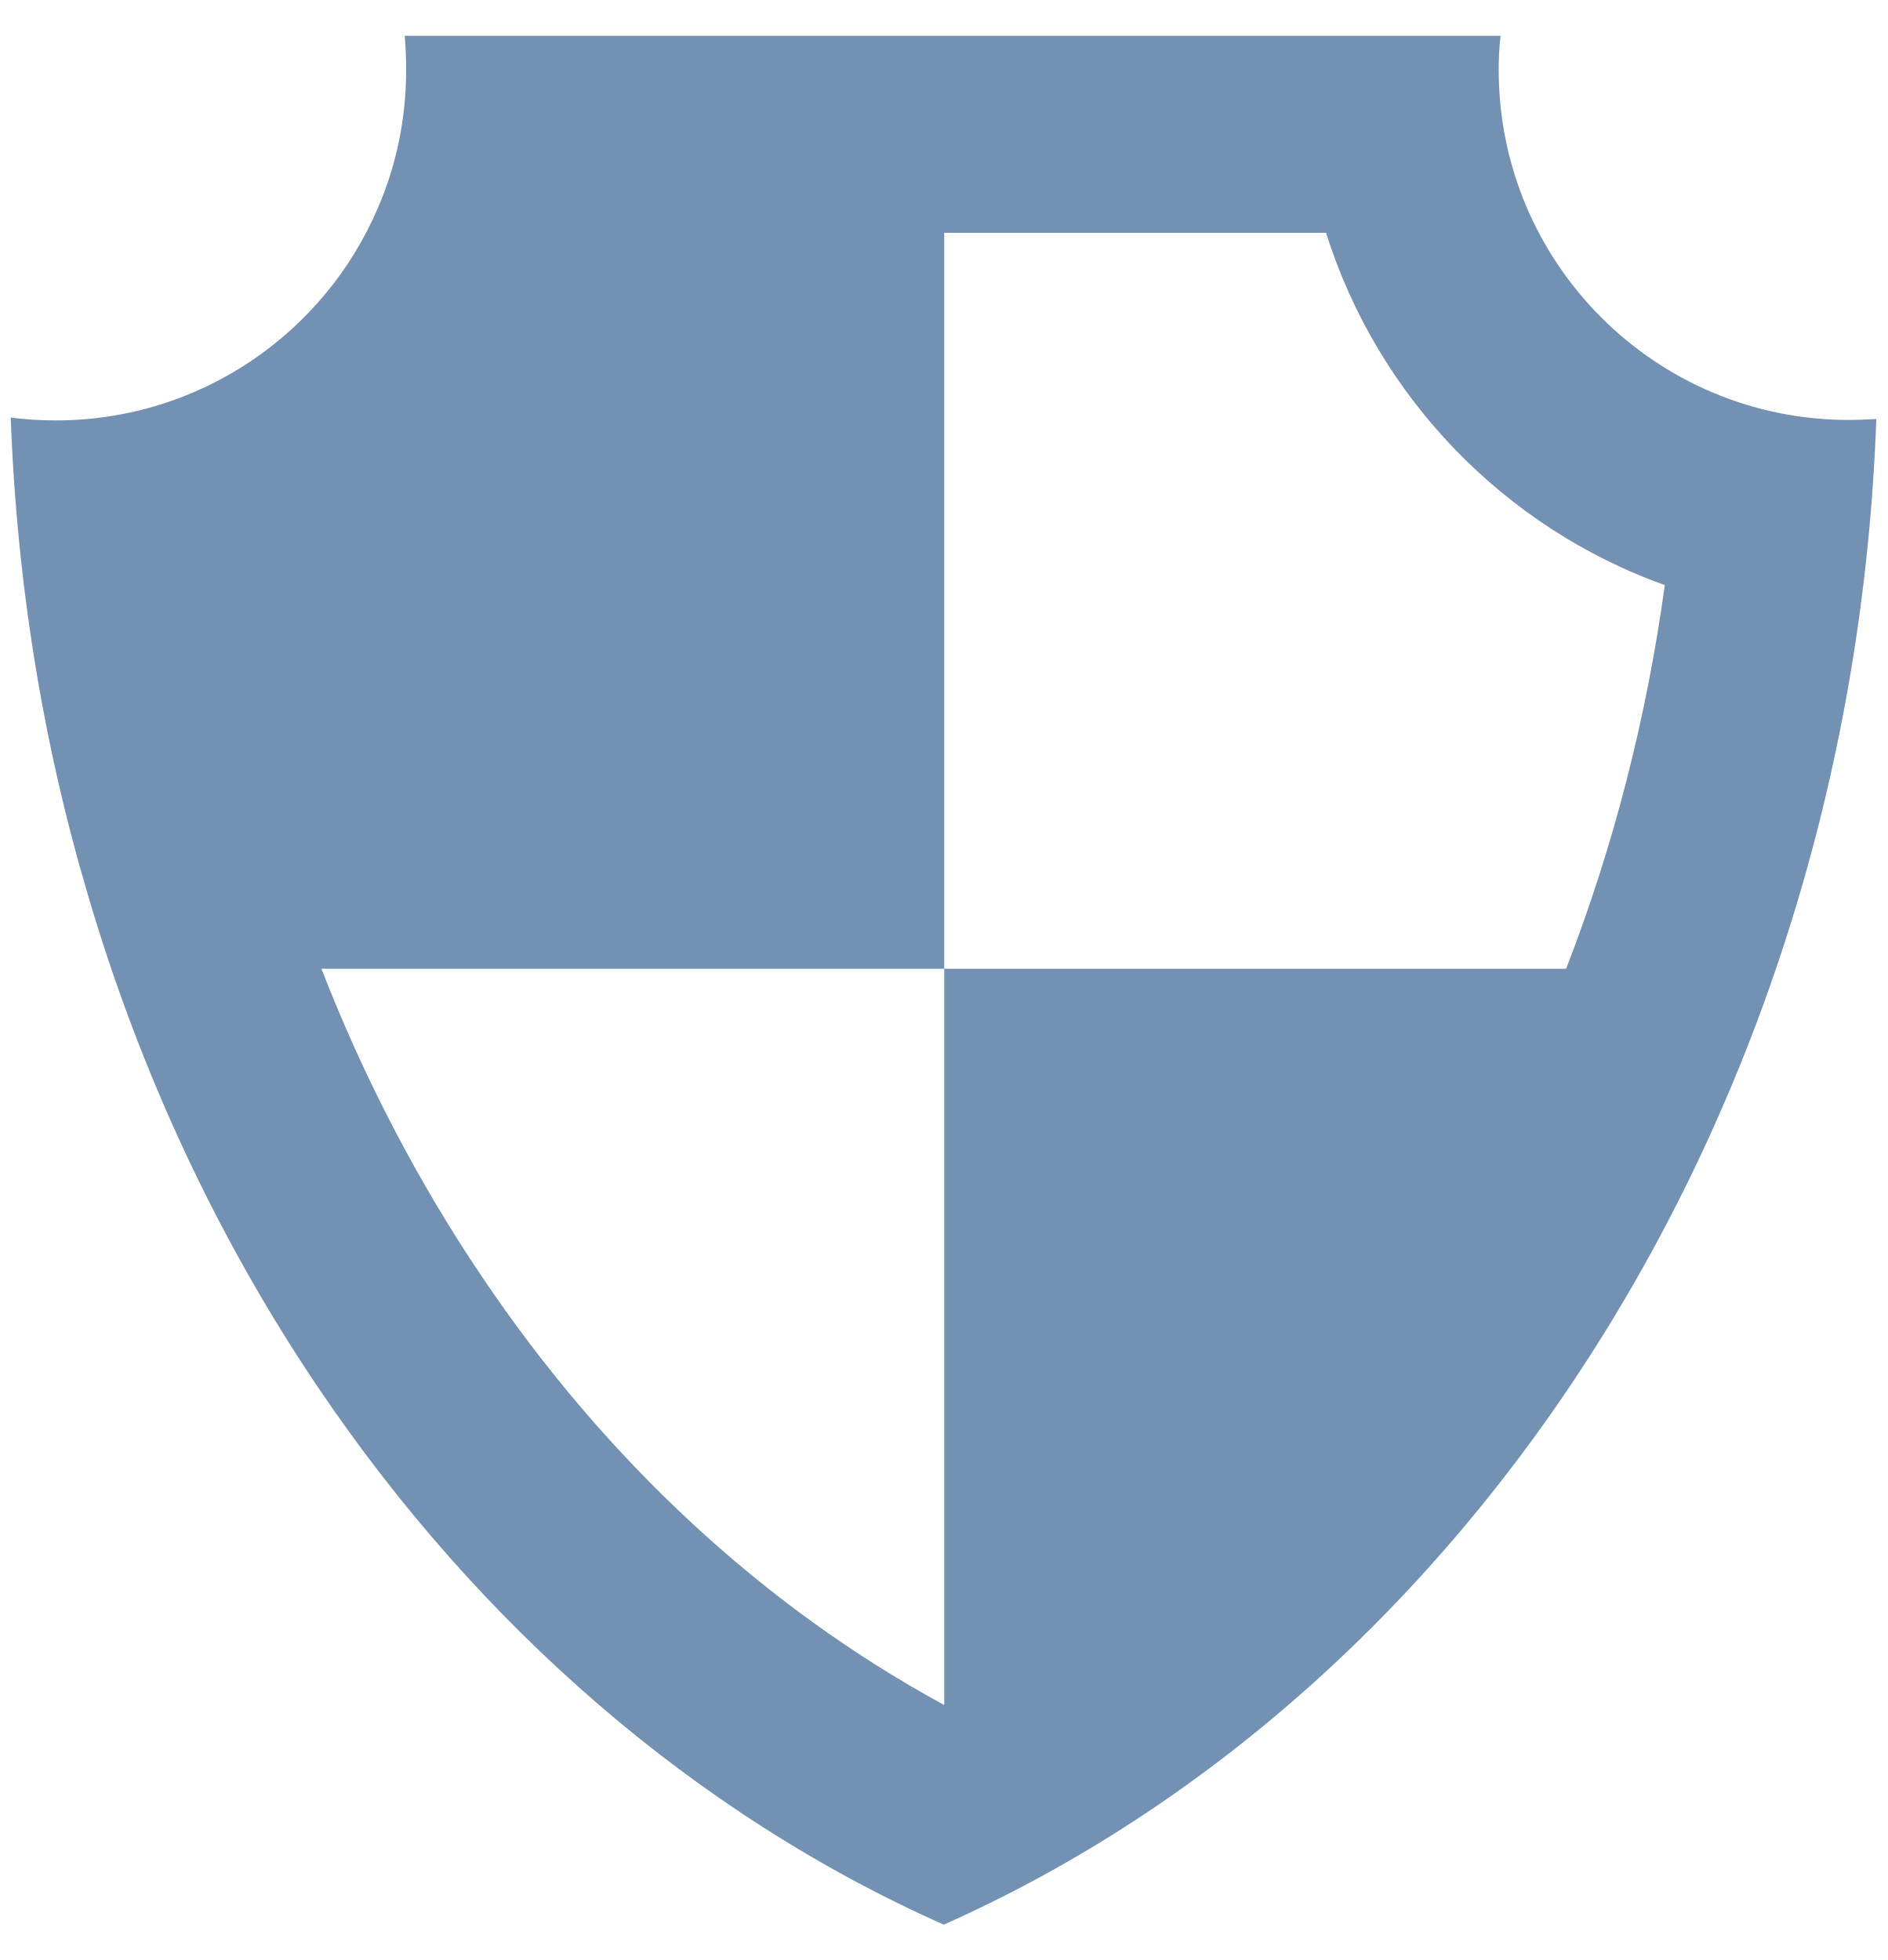
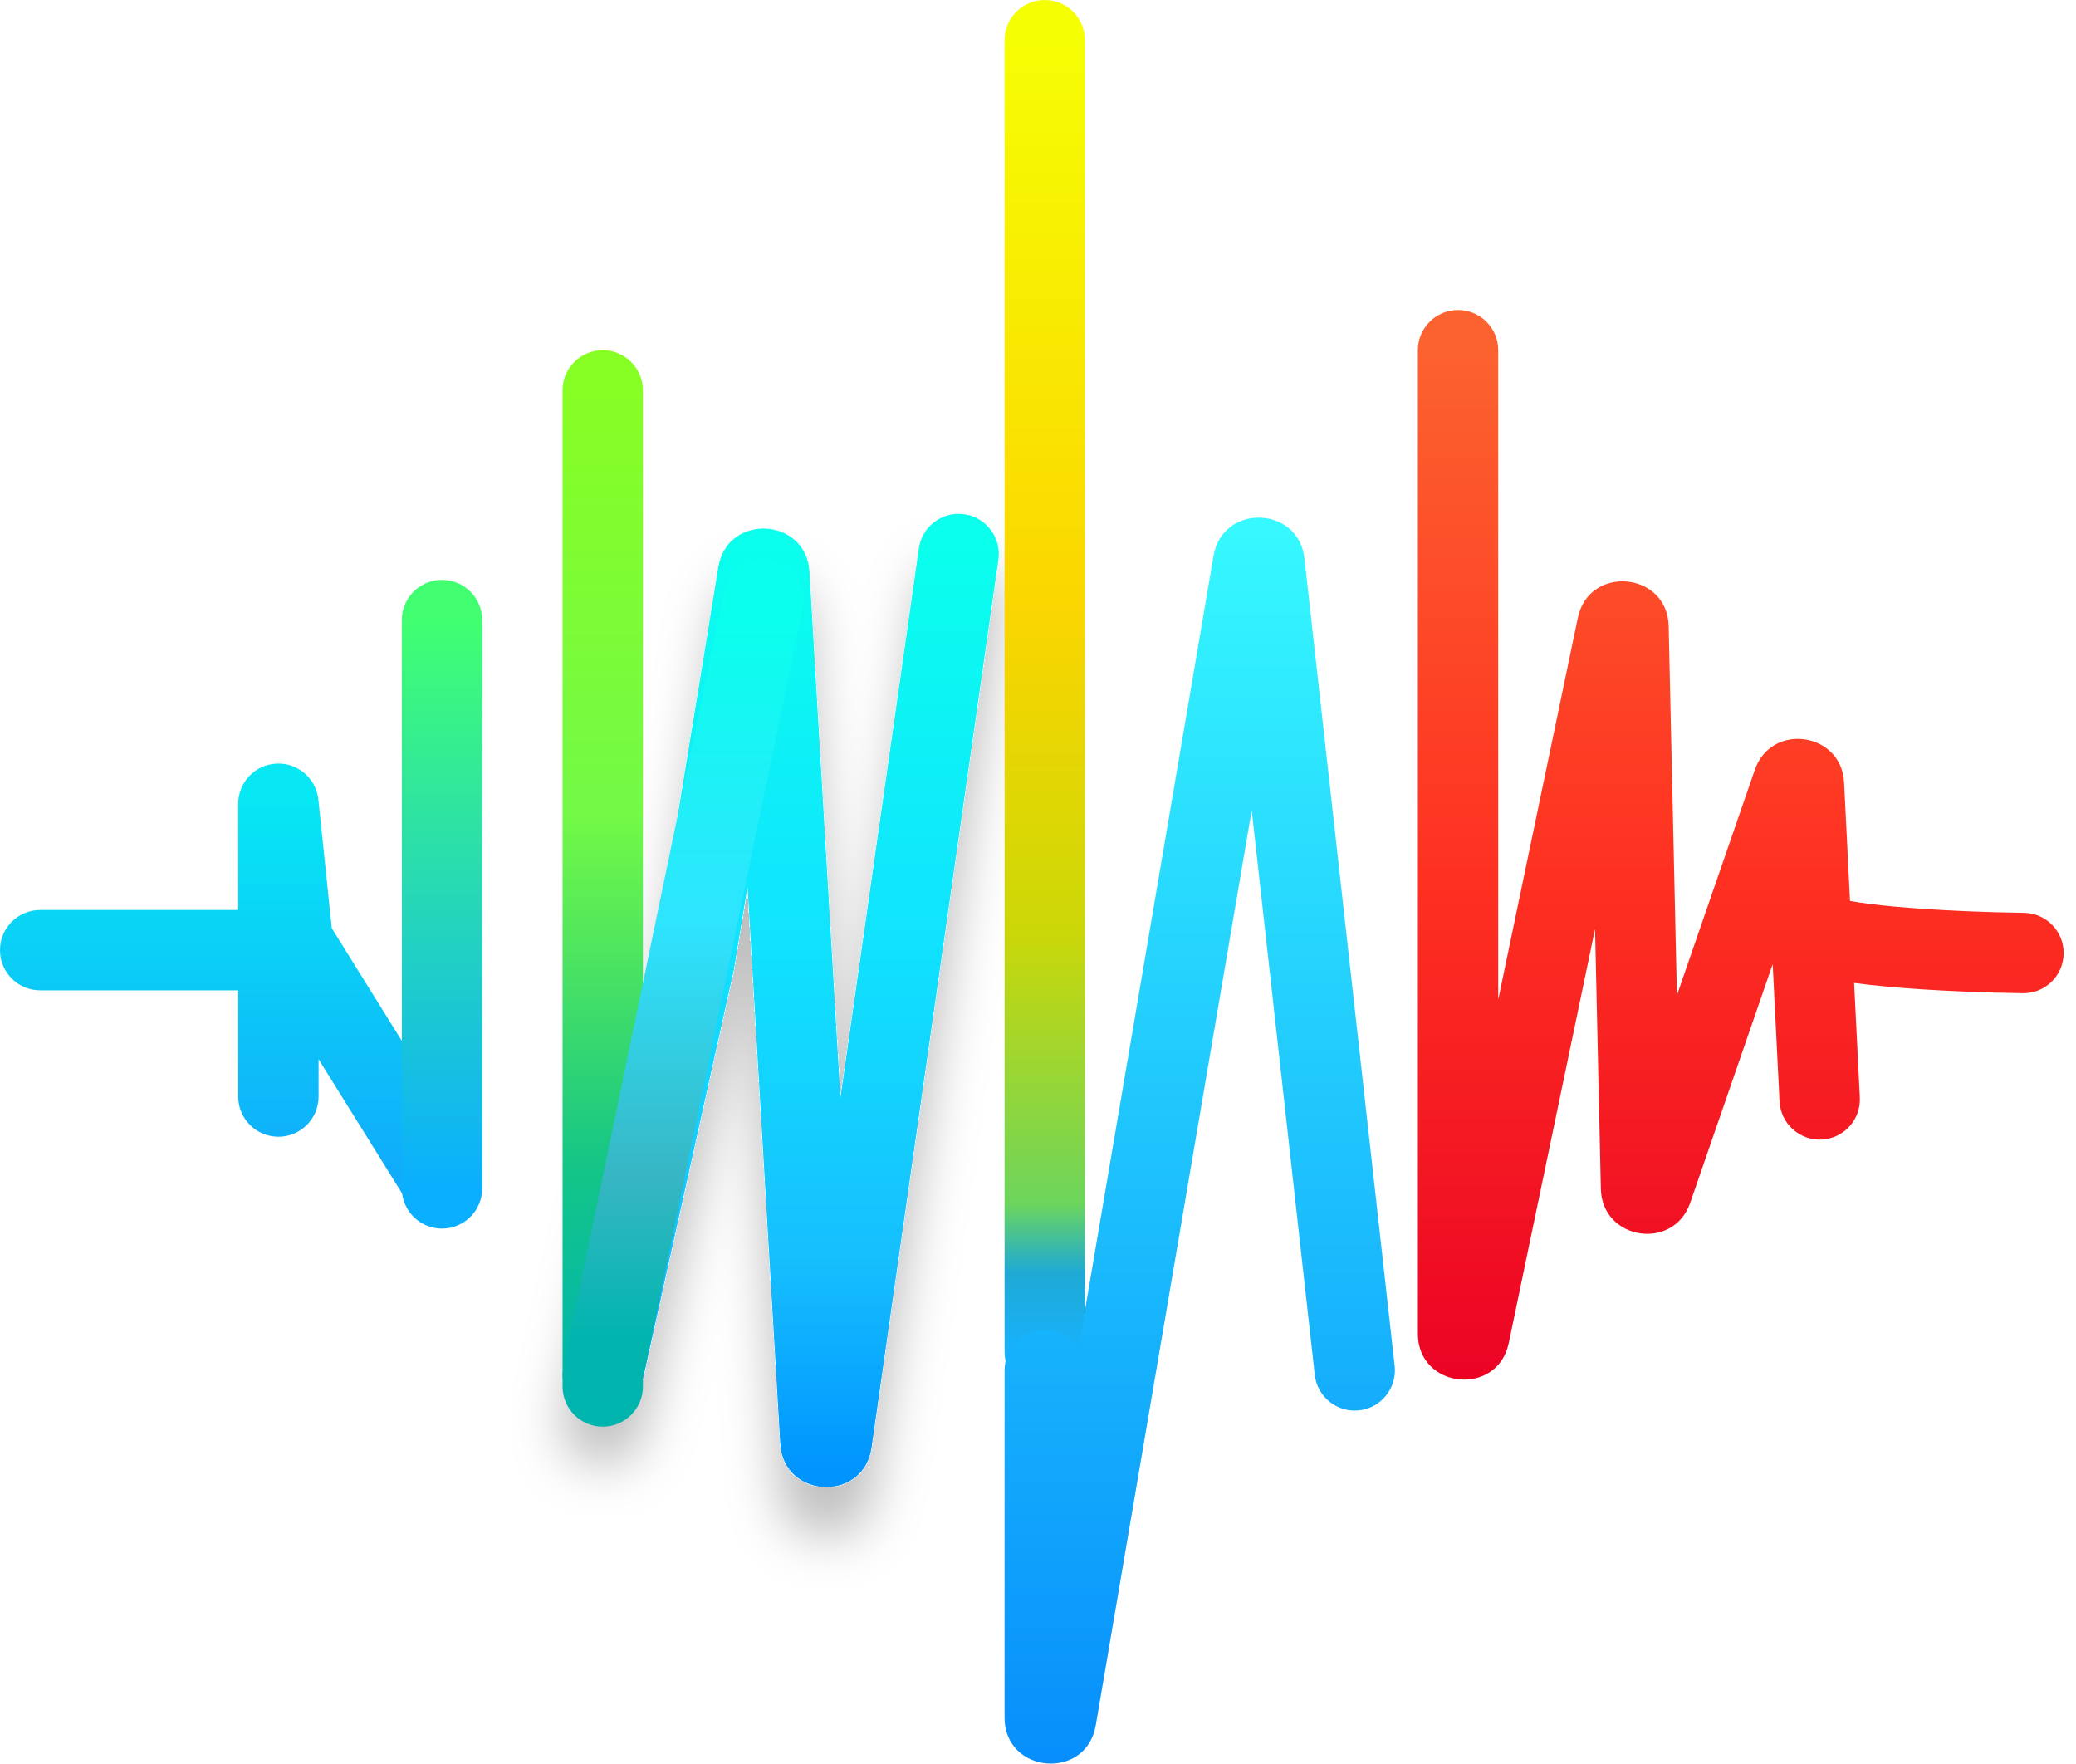
- <svg xmlns="http://www.w3.org/2000/svg" width="52" height="54" viewBox="0 0 52 54" fill="none">
-   <path d="M50.931 11.57C45.607 11.57 41.288 7.252 41.288 1.928C41.288 1.618 41.301 1.296 41.34 0.987H11.15C11.176 1.296 11.189 1.605 11.189 1.928C11.189 3.268 10.918 4.557 10.415 5.718C8.946 9.172 5.517 11.583 1.534 11.583C1.108 11.583 0.709 11.557 0.296 11.505C0.464 16.082 1.186 20.477 2.41 24.615C3.867 29.591 6.032 34.18 8.765 38.228C13.213 44.815 19.155 49.984 26 53.026C40.541 46.555 51.008 30.519 51.691 11.544C51.433 11.557 51.188 11.57 50.931 11.57ZM43.145 26.691H26.013V46.968C26.013 46.968 26.013 46.968 26 46.968C21.063 44.286 16.693 40.252 13.277 35.173C11.511 32.556 10.028 29.707 8.855 26.691H26.013V6.414H36.532C37.95 10.925 41.43 14.535 45.864 16.12C45.362 19.781 44.447 23.339 43.145 26.691Z" fill="#7291B3" />
+ <svg xmlns="http://www.w3.org/2000/svg" width="166" height="141" viewBox="0 0 166 141" fill="none">
+   <path fill-rule="evenodd" clip-rule="evenodd" d="M22.095 61.052C23.803 60.964 25.28 62.228 25.458 63.928L26.529 74.209L37.842 92.4C38.78 93.906 38.318 95.888 36.811 96.825C35.304 97.762 33.323 97.3 32.386 95.793L25.475 84.682V87.67C25.475 89.445 24.036 90.883 22.262 90.883C20.487 90.883 19.049 89.445 19.049 87.67V79.179H3.213C1.439 79.179 0 77.74 0 75.966C0 74.191 1.439 72.753 3.213 72.753H19.049V64.261C19.049 62.551 20.388 61.141 22.095 61.052Z" fill="url(#paint0_linear_12_824)" />
+   <path fill-rule="evenodd" clip-rule="evenodd" d="M35.343 46.36C37.118 46.36 38.557 47.798 38.557 49.573V95.014C38.557 96.789 37.118 98.228 35.343 98.228C33.569 98.228 32.13 96.789 32.13 95.014V49.573C32.13 47.798 33.569 46.36 35.343 46.36Z" fill="url(#paint1_linear_12_824)" />
+   <g filter="url(#filter0_d_12_824)">
+     <path fill-rule="evenodd" clip-rule="evenodd" d="M77.109 41.114C78.865 41.364 80.086 42.992 79.835 44.749L69.693 115.741C69.067 120.125 62.652 119.858 62.392 115.438L59.773 70.904L58.711 77.402C58.701 77.462 58.69 77.521 58.676 77.581L51.332 110.629C50.947 112.361 49.231 113.454 47.499 113.069C45.767 112.684 44.674 110.967 45.059 109.235L52.383 76.276L57.438 45.34C58.145 41.014 64.471 41.34 64.728 45.716L67.201 87.749L73.473 43.84C73.724 42.083 75.352 40.862 77.109 41.114Z" fill="url(#paint2_linear_12_824)" />
+   </g>
+   <path fill-rule="evenodd" clip-rule="evenodd" d="M48.196 27.999C49.97 27.999 51.409 29.438 51.409 31.212V110.85C51.409 112.625 49.97 114.063 48.196 114.063C46.421 114.063 44.983 112.625 44.983 110.85V31.212C44.983 29.438 46.421 27.999 48.196 27.999Z" fill="url(#paint3_linear_12_824)" />
+   <path fill-rule="evenodd" clip-rule="evenodd" d="M83.539 0C85.314 0 86.752 1.439 86.752 3.213V108.096C86.752 109.871 85.314 111.309 83.539 111.309C81.765 111.309 80.326 109.871 80.326 108.096V3.213C80.326 1.439 81.765 0 83.539 0Z" fill="url(#paint4_linear_12_824)" />
+   <path fill-rule="evenodd" clip-rule="evenodd" d="M97.037 44.44C97.752 40.246 103.834 40.421 104.307 44.649L111.519 109.208C111.716 110.972 110.446 112.561 108.682 112.758C106.919 112.955 105.329 111.685 105.132 109.921L100.089 64.779L87.618 137.944C86.862 142.379 80.326 141.826 80.326 137.327V109.565C80.326 107.79 81.765 106.352 83.539 106.352C84.669 106.352 85.662 106.934 86.235 107.815L97.037 44.44Z" fill="url(#paint5_linear_12_824)" />
+   <path fill-rule="evenodd" clip-rule="evenodd" d="M61.701 44.82C63.438 45.181 64.555 46.882 64.194 48.619L51.571 109.438C51.211 111.175 49.51 112.291 47.772 111.931C46.035 111.57 44.919 109.869 45.279 108.132L57.902 47.313C58.263 45.576 59.964 44.46 61.701 44.82Z" fill="url(#paint6_linear_12_824)" />
+   <path fill-rule="evenodd" clip-rule="evenodd" d="M116.588 24.786C118.362 24.786 119.801 26.225 119.801 27.999V79.925L126.165 49.401C127.056 45.126 133.333 45.702 133.43 50.069L134.089 79.568L140.318 61.549C141.637 57.732 147.254 58.531 147.456 62.565L147.929 72.03C148.85 72.199 150.08 72.353 151.517 72.485C154.937 72.798 159.075 72.945 161.844 72.982C163.618 73.007 165.037 74.465 165.013 76.239C164.989 78.013 163.531 79.432 161.756 79.408C158.895 79.369 154.578 79.218 150.932 78.884C150.012 78.8 149.105 78.702 148.257 78.586L148.714 87.739C148.803 89.512 147.438 91.02 145.666 91.109C143.894 91.198 142.385 89.833 142.296 88.06L141.747 77.082L135.149 96.171C133.81 100.042 128.098 99.148 128.007 95.054L127.543 74.275L120.642 107.378C119.74 111.703 113.375 111.046 113.375 106.629V27.999C113.375 26.225 114.813 24.786 116.588 24.786Z" fill="url(#paint7_linear_12_824)" />
+   <defs>
+     <filter id="filter0_d_12_824" x="40.982" y="41.081" width="42.886" height="85.814" filterUnits="userSpaceOnUse" color-interpolation-filters="sRGB">
+       <feFlood flood-opacity="0" result="BackgroundImageFix" />
+       <feColorMatrix in="SourceAlpha" type="matrix" values="0 0 0 0 0 0 0 0 0 0 0 0 0 0 0 0 0 0 127 0" result="hardAlpha" />
+       <feOffset dy="4" />
+       <feGaussianBlur stdDeviation="2" />
+       <feComposite in2="hardAlpha" operator="out" />
+       <feColorMatrix type="matrix" values="0 0 0 0 0 0 0 0 0 0 0 0 0 0 0 0 0 0 0.25 0" />
+       <feBlend mode="normal" in2="BackgroundImageFix" result="effect1_dropShadow_12_824" />
+       <feBlend mode="normal" in="SourceGraphic" in2="effect1_dropShadow_12_824" result="shape" />
+     </filter>
+     <linearGradient id="paint0_linear_12_824" x1="19.163" y1="64.261" x2="19.163" y2="94.097" gradientUnits="userSpaceOnUse">
+       <stop stop-color="#07E7F4" />
+       <stop offset="1" stop-color="#10ABFB" />
+     </linearGradient>
+     <linearGradient id="paint1_linear_12_824" x1="35.573" y1="49.573" x2="35.573" y2="95.014" gradientUnits="userSpaceOnUse">
+       <stop stop-color="#41FF71" />
+       <stop offset="1" stop-color="#0AAFFF" />
+     </linearGradient>
+     <linearGradient id="paint2_linear_12_824" x1="61.736" y1="43.606" x2="61.736" y2="117.276" gradientUnits="userSpaceOnUse">
+       <stop stop-color="#0AFFED" />
+       <stop offset="0.426" stop-color="#10E3FF" />
+       <stop offset="0.779" stop-color="#16BEFE" />
+       <stop offset="1" stop-color="#0095FE" />
+     </linearGradient>
+     <linearGradient id="paint3_linear_12_824" x1="48.425" y1="31.212" x2="48.425" y2="110.85" gradientUnits="userSpaceOnUse">
+       <stop stop-color="#87FE24" />
+       <stop offset="0.426" stop-color="#73F946" />
+       <stop offset="0.779" stop-color="#14C587" />
+       <stop offset="1" stop-color="#00B5AE" />
+     </linearGradient>
+     <linearGradient id="paint4_linear_12_824" x1="83.769" y1="3.213" x2="83.769" y2="108.096" gradientUnits="userSpaceOnUse">
+       <stop stop-color="#F6FE03" />
+       <stop offset="0.431" stop-color="#FBD600" />
+       <stop offset="0.678" stop-color="#CCD707" />
+       <stop offset="0.887" stop-color="#6CD55D" />
+       <stop offset="0.939" stop-color="#1FAAD4" />
+       <stop offset="1" stop-color="#17B1FC" />
+     </linearGradient>
+     <linearGradient id="paint5_linear_12_824" x1="95.933" y1="41.77" x2="95.933" y2="142.751" gradientUnits="userSpaceOnUse">
+       <stop stop-color="#36F9FF" />
+       <stop offset="1" stop-color="#068CFB" />
+     </linearGradient>
+     <linearGradient id="paint6_linear_12_824" x1="54.431" y1="49.397" x2="54.431" y2="106.817" gradientUnits="userSpaceOnUse">
+       <stop stop-color="#0AFFED" />
+       <stop offset="0.426" stop-color="#2FE4FF" />
+       <stop offset="0.779" stop-color="#37B6C4" />
+       <stop offset="1" stop-color="#01B5AE" />
+     </linearGradient>
+     <linearGradient id="paint7_linear_12_824" x1="139.194" y1="27.999" x2="139.194" y2="111.08" gradientUnits="userSpaceOnUse">
+       <stop stop-color="#FC622F" />
+       <stop offset="0.513" stop-color="#FE3021" />
+       <stop offset="1" stop-color="#EB0224" />
+     </linearGradient>
+   </defs>
</svg>
